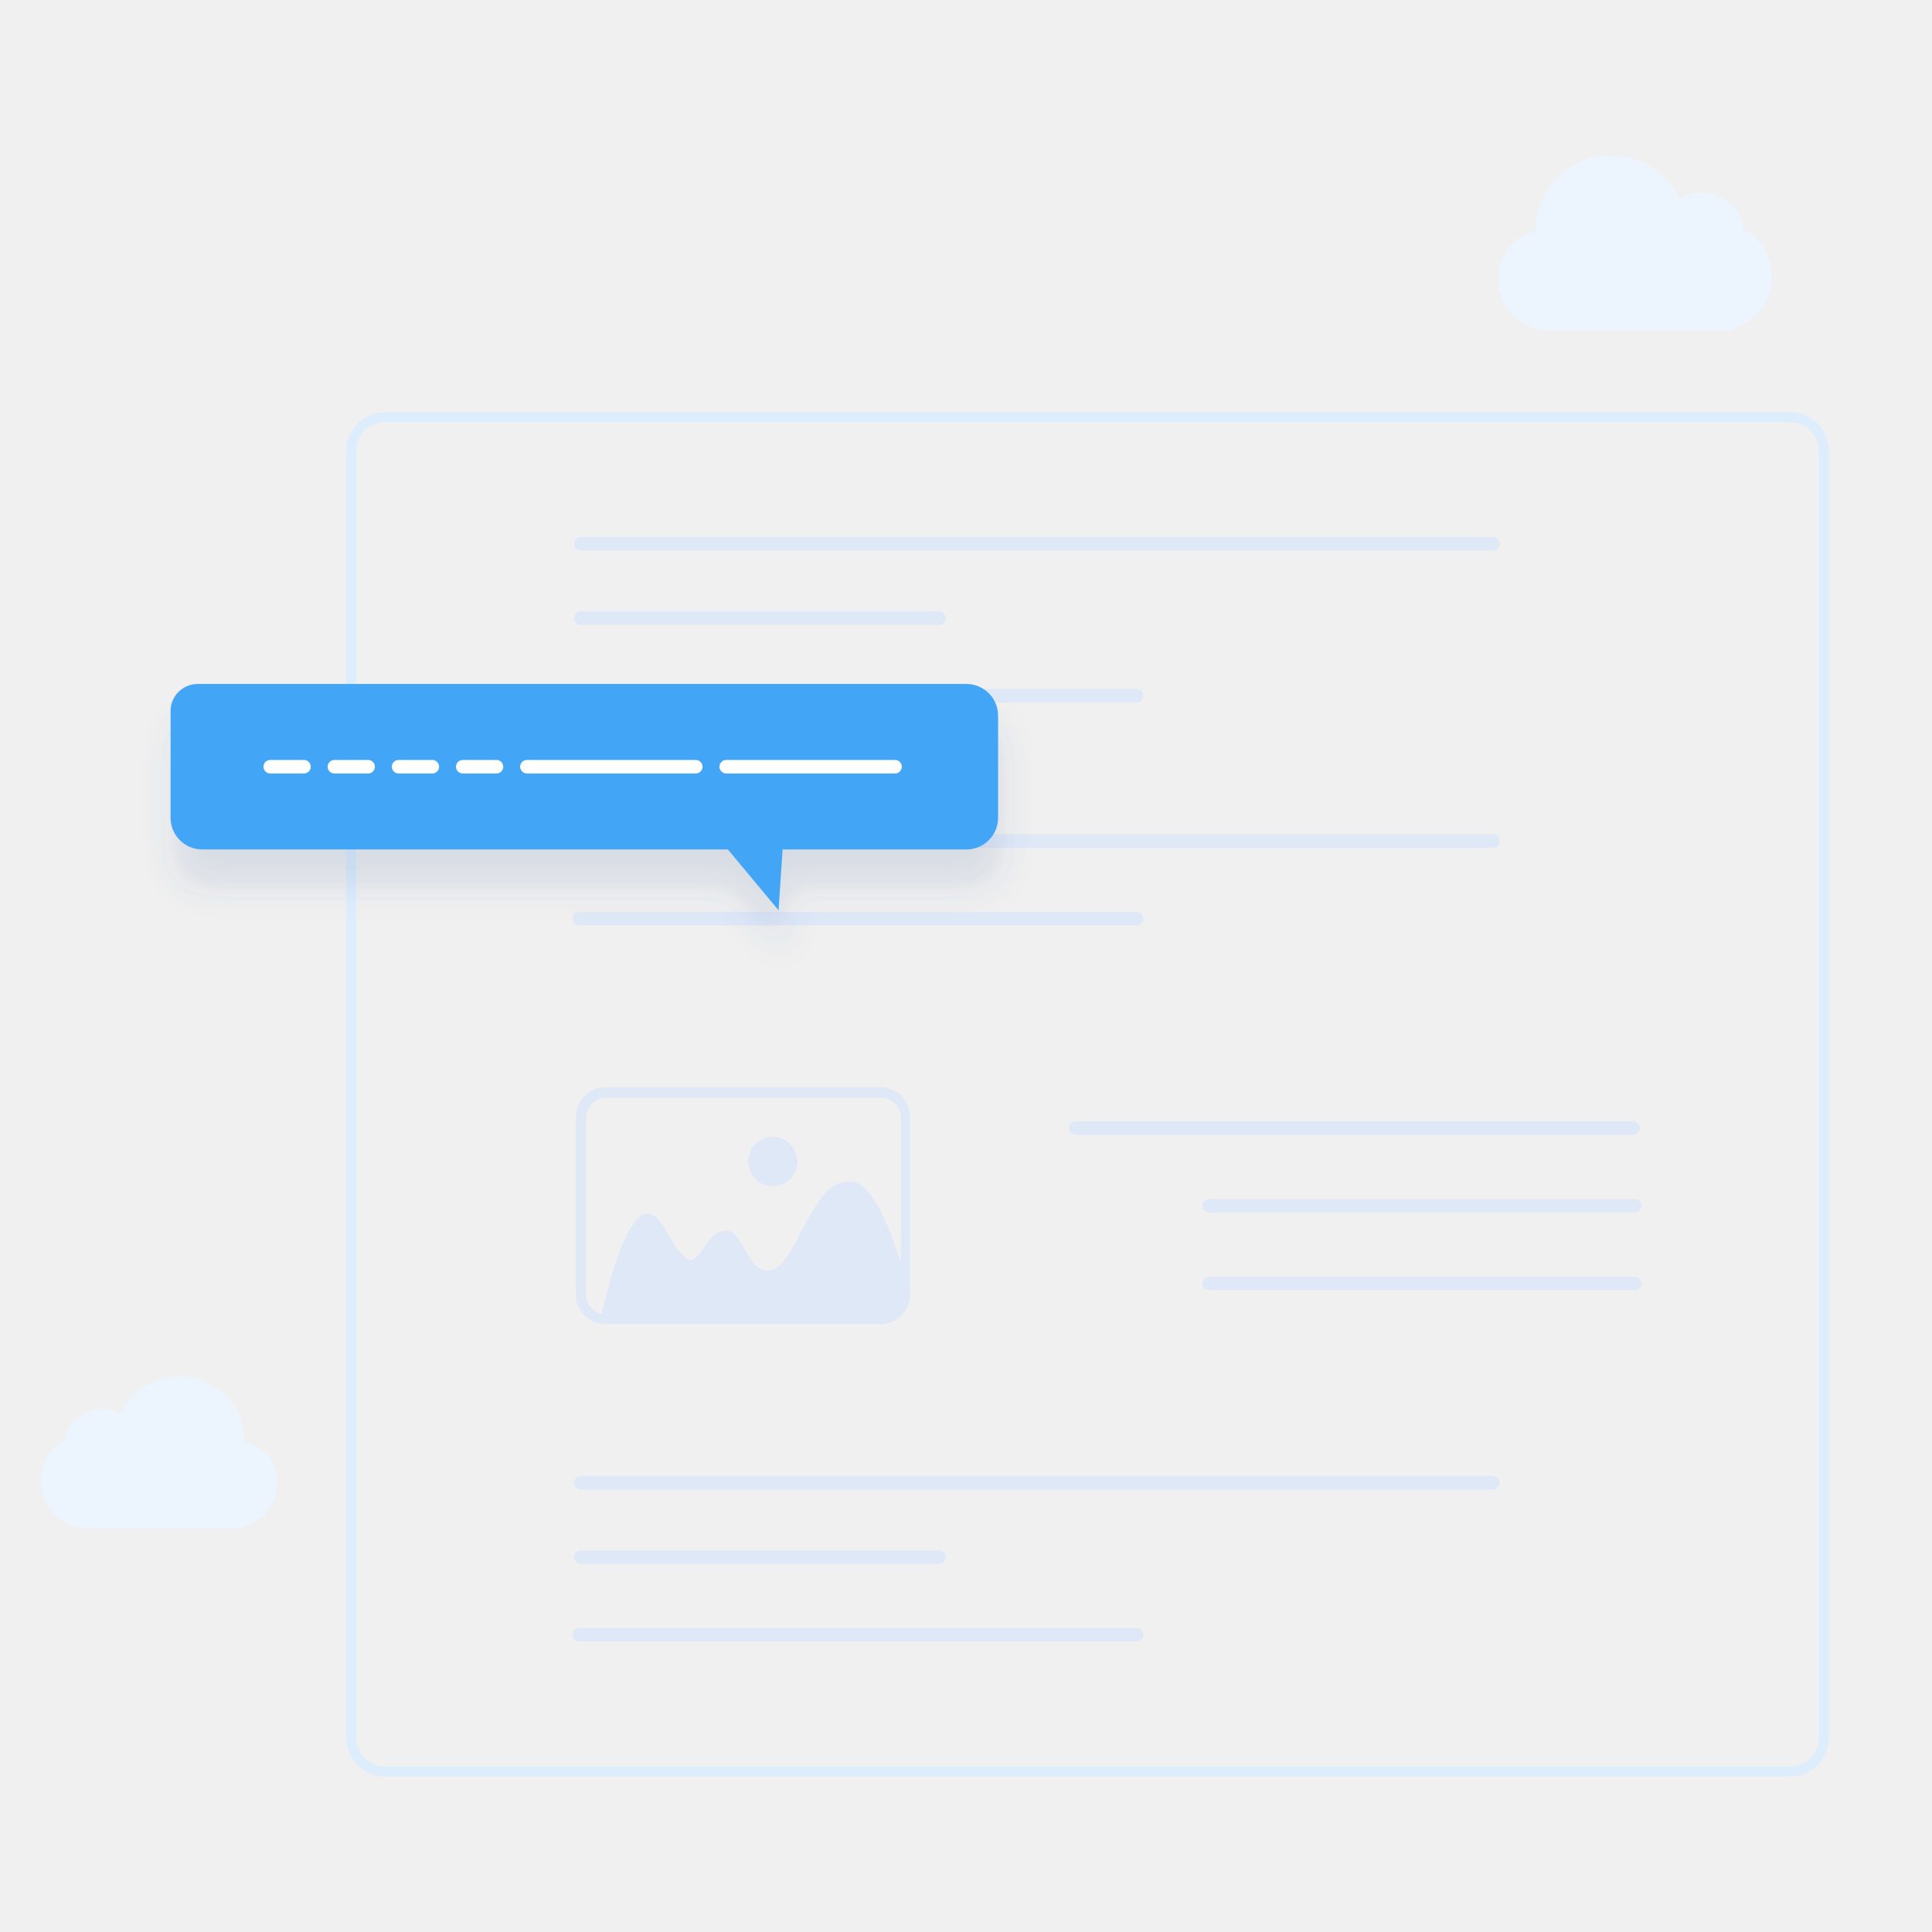
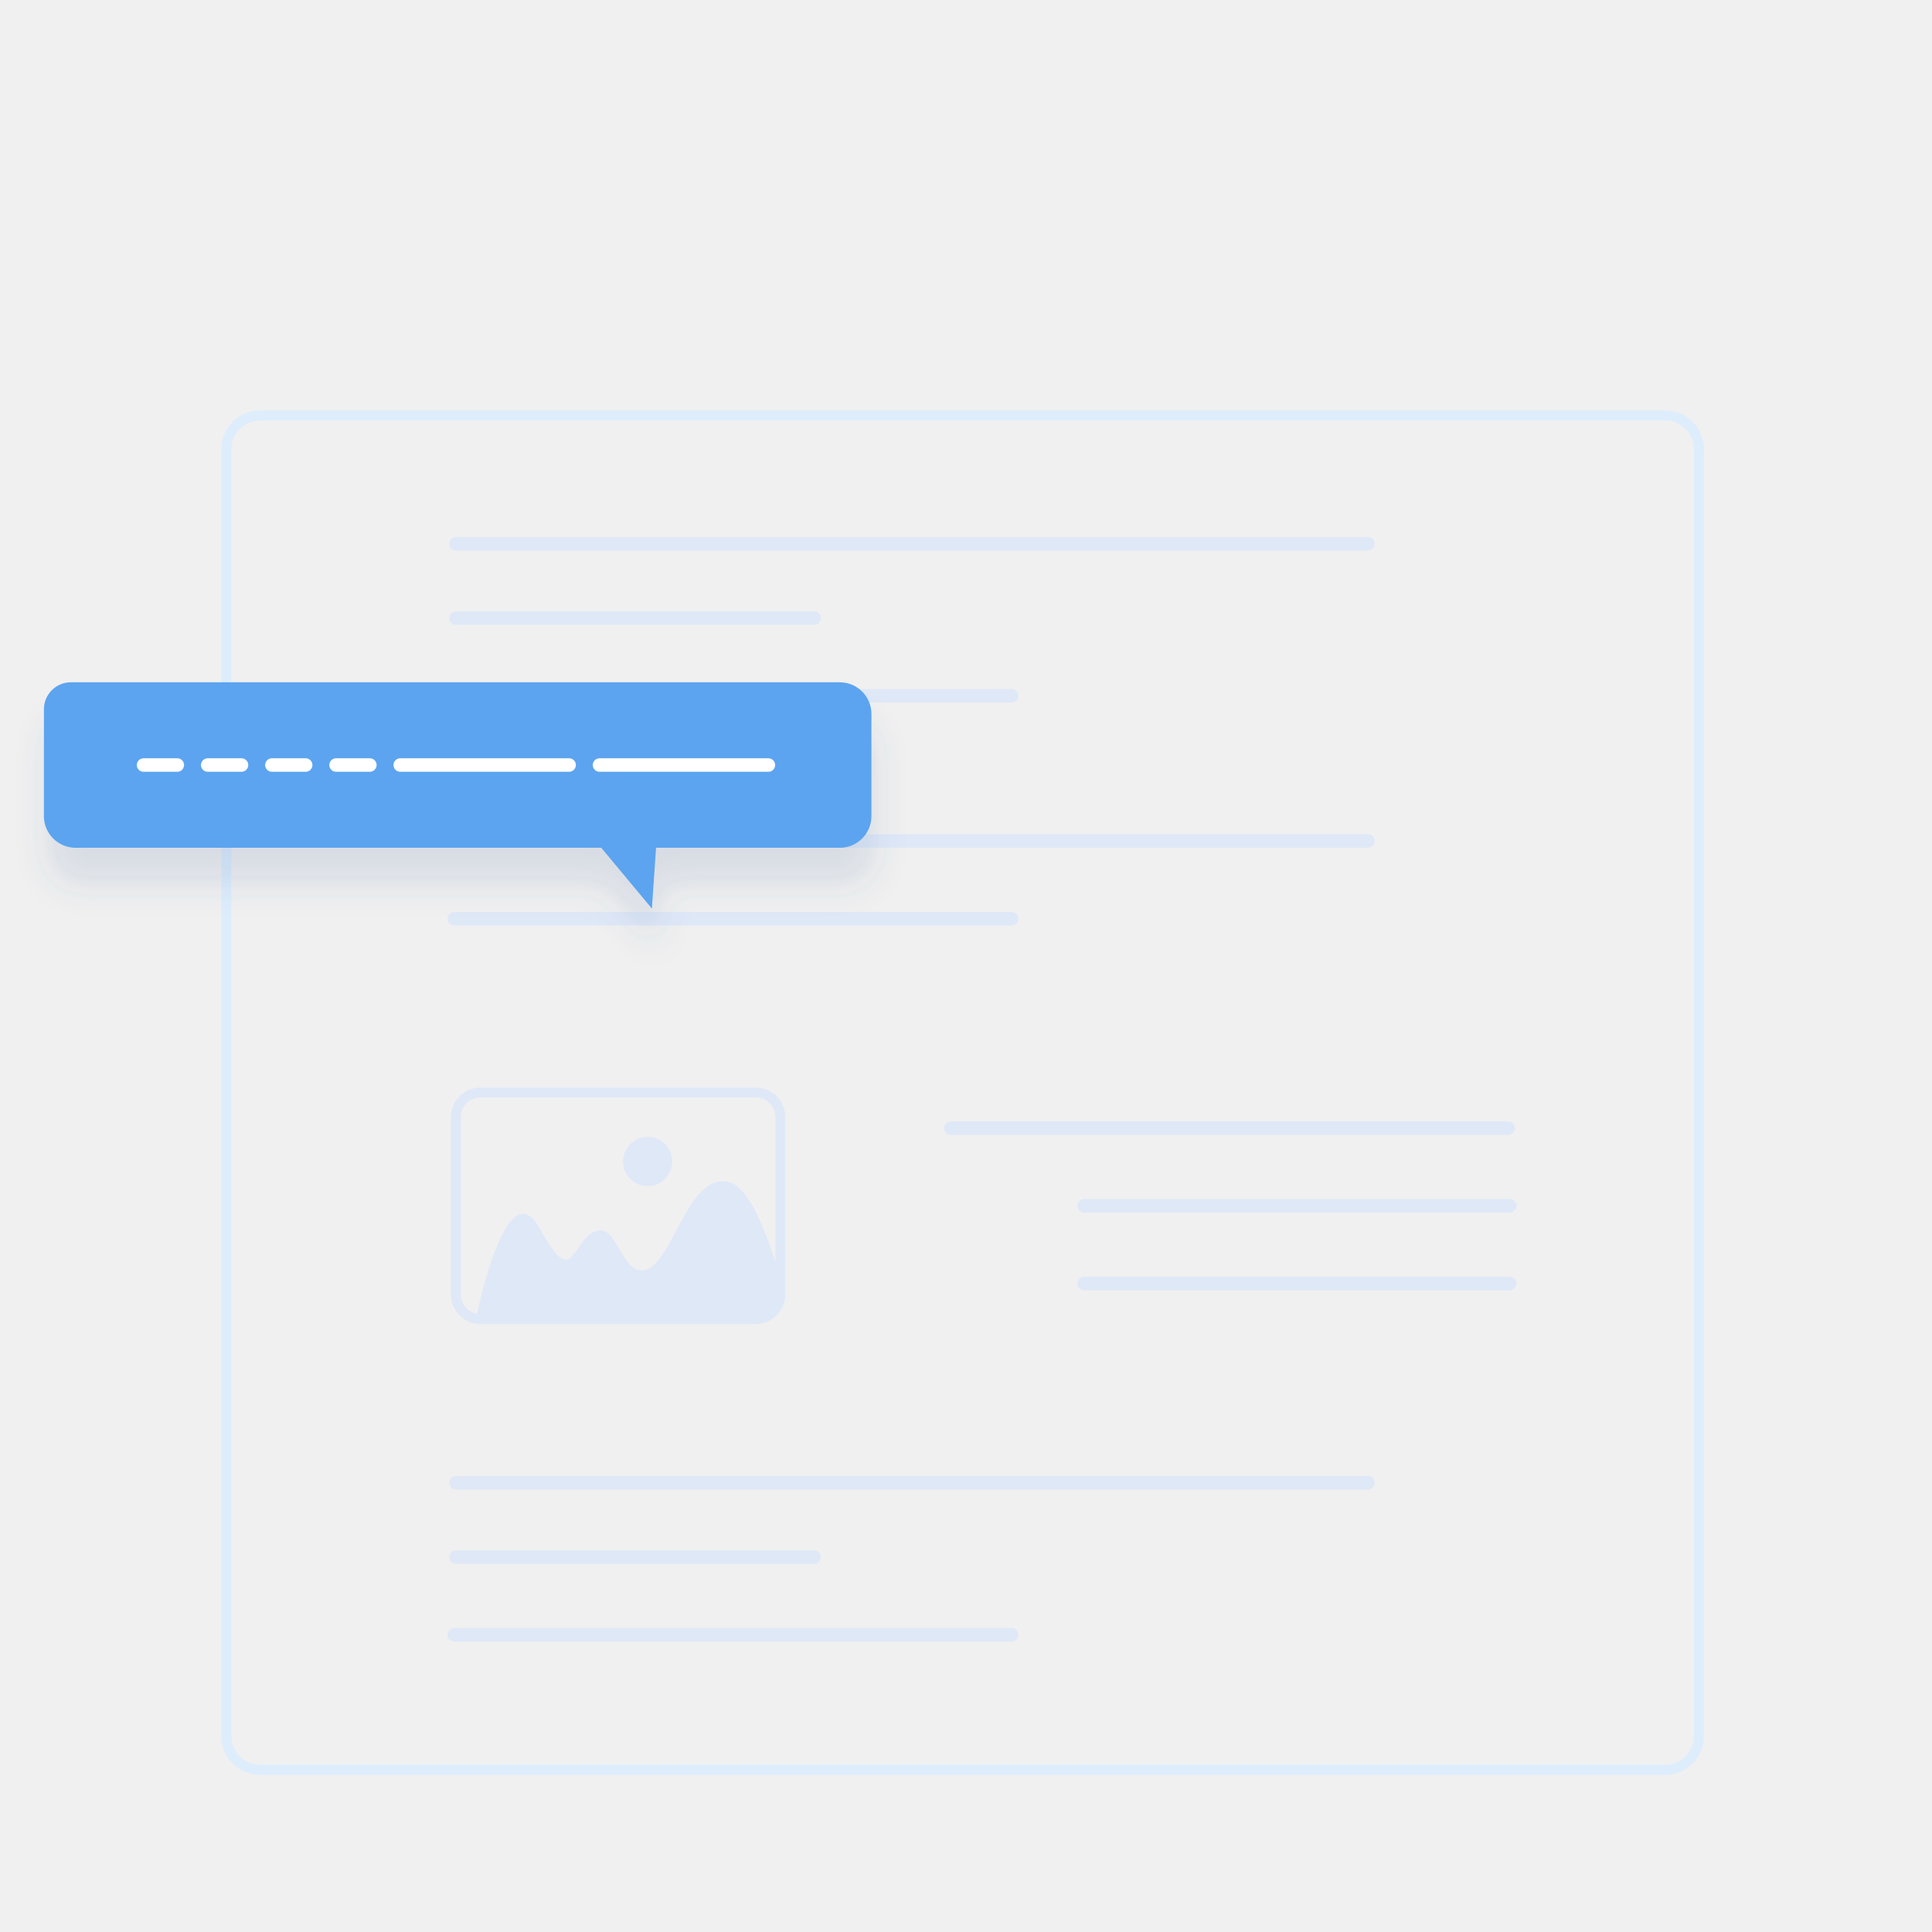
- <svg xmlns="http://www.w3.org/2000/svg" id="Layer_2" viewBox="0 0 572 572" enable-background="new 0 0 572 572">
-   <style>.st1{fill:#dfe8f7}.st2{fill:#ecf5fe}.st4{fill:#fff}</style>
+ <svg xmlns="http://www.w3.org/2000/svg" version="1.1" id="Layer_2" x="0px" y="0px" viewBox="0 0 572 572" style="enable-background:new 0 0 572 572;" xml:space="preserve">
+   <style type="text/css">
+ 	.st0{fill:none;stroke:#DEEDFC;stroke-width:3;stroke-linecap:round;stroke-miterlimit:10;}
+ 	.st1{fill:#DFE8F7;}
+ 	.st2{fill:#5CA4EF;}
+ 	.st3{fill:#FFFFFF;}
+ </style>
  <defs>
    <filter id="dropshadow" filterUnits="userSpaceOnUse">
      <feOffset result="offset" dx="1.15" dy="10.94" in="SourceAlpha" />
      <feGaussianBlur result="blur" stdDeviation="4.583" />
      <feFlood result="flood" flood-color="#3d6c9d" flood-opacity=".14" />
      <feComposite result="composite" operator="in" in2="blur" />
      <feBlend result="blend" in="SourceGraphic" />
    </filter>
  </defs>
-   <path d="M530 524.5H114c-5.5 0-10-4.5-10-10v-381c0-5.5 4.5-10 10-10h416c5.5 0 10 4.5 10 10v381c0 5.5-4.5 10-10 10z" fill="none" stroke="#deedfc" stroke-width="3" stroke-linecap="round" stroke-miterlimit="10" />
-   <path class="st1" d="M442 163H172c-1.1 0-2-.9-2-2s.9-2 2-2h270c1.1 0 2 .9 2 2s-.9 2-2 2zM442 251H172c-1.1 0-2-.9-2-2s.9-2 2-2h270c1.1 0 2 .9 2 2s-.9 2-2 2zM336.5 208h-165c-1.1 0-2-.9-2-2s.9-2 2-2h165c1.1 0 2 .9 2 2s-.9 2-2 2zM336.5 274h-165c-1.1 0-2-.9-2-2s.9-2 2-2h165c1.1 0 2 .9 2 2s-.9 2-2 2zM483.5 336h-165c-1.1 0-2-.9-2-2s.9-2 2-2h165c1.1 0 2 .9 2 2s-.9 2-2 2zM484 359H358c-1.1 0-2-.9-2-2s.9-2 2-2h126c1.1 0 2 .9 2 2s-.9 2-2 2zM484 382H358c-1.1 0-2-.9-2-2s.9-2 2-2h126c1.1 0 2 .9 2 2s-.9 2-2 2zM278 185H172c-1.1 0-2-.9-2-2s.9-2 2-2h106c1.1 0 2 .9 2 2s-.9 2-2 2zM442 441H172c-1.1 0-2-.9-2-2s.9-2 2-2h270c1.1 0 2 .9 2 2s-.9 2-2 2zM336.5 486h-165c-1.1 0-2-.9-2-2s.9-2 2-2h165c1.1 0 2 .9 2 2s-.9 2-2 2zM278 463H172c-1.1 0-2-.9-2-2s.9-2 2-2h106c1.1 0 2 .9 2 2s-.9 2-2 2zM221.5 343.9c0-4 3.3-7.3 7.3-7.3s7.3 3.3 7.3 7.3-3.3 7.3-7.3 7.3-7.3-3.3-7.3-7.3zm48 39.3v1l-.1.1c-.5 4.3-4.2 7.7-8.7 7.7h-81.5c-4.8 0-8.7-3.9-8.7-8.8v-52.5c0-4.8 3.9-8.8 8.7-8.8h81.5c4.8 0 8.7 3.9 8.7 8.8v52.5zm-91.3 5.8c1.6-7.3 6.7-28.6 13.2-29.6 1.9-.3 3.6 1.1 5.2 4 3.4 6.3 6 9.5 7.9 9.6 1.3.1 2.5-1.7 3.8-3.5 1.6-2.4 3.5-5.2 6.7-5.2 2.3 0 3.8 2.6 5.4 5.4 2 3.5 4 7 7.6 6.4 3.5-.6 6.4-6 9.4-11.8 4.2-7.9 8.5-16 15.6-14.3 5.7 1.4 10.7 14.3 13.7 23.8v-43c0-3.2-2.6-5.8-5.8-5.8h-81.5c-3.2 0-5.8 2.6-5.8 5.8v52.5c-.2 2.8 1.9 5.2 4.6 5.7z" />
-   <path class="st2" d="M45.8 452.5h22.5c6.5 0 12.3-4.3 13.5-10.6 1.3-7-2.2-13.1-9.4-15v-.5c0-10.5-8.6-18.9-19.3-18.9-7.8 0-14.5 4.5-17.5 11.1-1.5-1-3.4-1.6-5.4-1.6-5.3 0-10.8 4.3-10.9 9.5-5 2.1-7.2 6.8-7.2 12.4 0 7.3 5.9 13.3 13.3 13.6h20.4M485.4 98h23.7c8.5-.4 15.4-7.2 15.4-15.7 0-6.5-2.6-12-8.4-14.4-.1-6-6.4-10.9-12.6-10.9-2.3 0-4.4.7-6.2 1.9C493.8 51.3 486.1 46 477 46c-12.3 0-22.3 9.8-22.3 21.9v.6c-8.4 2.2-12.4 9.2-10.9 17.3C445.2 93 452 98 459.4 98h26" />
-   <path filter="url(#dropshadow)" d="M286.1 202.5H58.5c-4.4 0-8 3.6-8 8v31.6c0 5.2 4.2 9.4 9.4 9.4h155.6l15 18 1.2-18h54.4c5.2 0 9.4-4.2 9.4-9.4v-30.2c0-5.2-4.2-9.4-9.4-9.4z" fill="#42a5f5" />
-   <path class="st4" d="M90 225H80c-1.1 0-2 .9-2 2s.9 2 2 2h10c1.1 0 2-.9 2-2s-.9-2-2-2zM109 225H99c-1.1 0-2 .9-2 2s.9 2 2 2h10c1.1 0 2-.9 2-2s-.9-2-2-2zM128 225h-10c-1.1 0-2 .9-2 2s.9 2 2 2h10c1.1 0 2-.9 2-2s-.9-2-2-2zM147 225h-10c-1.1 0-2 .9-2 2s.9 2 2 2h10c1.1 0 2-.9 2-2s-.9-2-2-2zM206 225h-50c-1.1 0-2 .9-2 2s.9 2 2 2h50c1.1 0 2-.9 2-2s-.9-2-2-2zM265 225h-50c-1.1 0-2 .9-2 2s.9 2 2 2h50c1.1 0 2-.9 2-2s-.9-2-2-2z" />
+   <path class="st0" d="M493,524H77c-5.52,0-10-4.48-10-10V133c0-5.52,4.48-10,10-10h416c5.52,0,10,4.48,10,10v381  C503,519.52,498.52,524,493,524z" />
+   <path class="st1" d="M405,163H135c-1.1,0-2-0.9-2-2l0,0c0-1.1,0.9-2,2-2h270c1.1,0,2,0.9,2,2l0,0C407,162.1,406.1,163,405,163z" />
+   <path class="st1" d="M405,251H135c-1.1,0-2-0.9-2-2l0,0c0-1.1,0.9-2,2-2h270c1.1,0,2,0.9,2,2l0,0C407,250.1,406.1,251,405,251z" />
+   <path class="st1" d="M299.5,208h-165c-1.1,0-2-0.9-2-2l0,0c0-1.1,0.9-2,2-2h165c1.1,0,2,0.9,2,2l0,0  C301.5,207.1,300.6,208,299.5,208z" />
+   <path class="st1" d="M299.5,274h-165c-1.1,0-2-0.9-2-2l0,0c0-1.1,0.9-2,2-2h165c1.1,0,2,0.9,2,2l0,0  C301.5,273.1,300.6,274,299.5,274z" />
+   <path class="st1" d="M446.5,336h-165c-1.1,0-2-0.9-2-2l0,0c0-1.1,0.9-2,2-2h165c1.1,0,2,0.9,2,2l0,0  C448.5,335.1,447.6,336,446.5,336z" />
+   <path class="st1" d="M447,359H321c-1.1,0-2-0.9-2-2l0,0c0-1.1,0.9-2,2-2h126c1.1,0,2,0.9,2,2l0,0C449,358.1,448.1,359,447,359z" />
+   <path class="st1" d="M447,382H321c-1.1,0-2-0.9-2-2l0,0c0-1.1,0.9-2,2-2h126c1.1,0,2,0.9,2,2l0,0C449,381.1,448.1,382,447,382z" />
+   <path class="st1" d="M241,185H135c-1.1,0-2-0.9-2-2l0,0c0-1.1,0.9-2,2-2h106c1.1,0,2,0.9,2,2l0,0C243,184.1,242.1,185,241,185z" />
+   <path class="st1" d="M405,441H135c-1.1,0-2-0.9-2-2l0,0c0-1.1,0.9-2,2-2h270c1.1,0,2,0.9,2,2l0,0C407,440.1,406.1,441,405,441z" />
+   <path class="st1" d="M299.5,486h-165c-1.1,0-2-0.9-2-2l0,0c0-1.1,0.9-2,2-2h165c1.1,0,2,0.9,2,2l0,0  C301.5,485.1,300.6,486,299.5,486z" />
+   <path class="st1" d="M241,463H135c-1.1,0-2-0.9-2-2l0,0c0-1.1,0.9-2,2-2h106c1.1,0,2,0.9,2,2l0,0C243,462.1,242.1,463,241,463z" />
+   <path class="st1" d="M184.46,343.88c0-4.03,3.26-7.29,7.28-7.29s7.28,3.26,7.28,7.29s-3.26,7.29-7.28,7.29  S184.46,347.9,184.46,343.88z M232.5,383.25c0,0.26-0.02,0.52-0.04,0.78l0.04,0.16l-0.07,0.09c-0.51,4.35-4.19,7.72-8.67,7.72  h-81.53c-4.82,0-8.74-3.92-8.74-8.75v-52.5c0-4.83,3.91-8.75,8.74-8.75h81.53c4.82,0,8.74,3.92,8.74,8.75V383.25z M141.24,388.98  c1.58-7.3,6.73-28.6,13.16-29.57c1.88-0.28,3.64,1.06,5.2,3.98c3.37,6.28,6.02,9.51,7.86,9.6c1.3,0.06,2.53-1.67,3.77-3.5  c1.65-2.44,3.52-5.2,6.67-5.2c2.29,0,3.78,2.61,5.37,5.37c1.98,3.45,4.05,7.01,7.57,6.39c3.48-0.62,6.37-6.05,9.42-11.8  c4.19-7.89,8.53-16.03,15.62-14.28c5.69,1.42,10.72,14.29,13.7,23.76v-43c0-3.22-2.61-5.83-5.82-5.83h-81.53  c-3.21,0-5.82,2.62-5.82,5.83v52.5C136.41,386.12,138.5,388.5,141.24,388.98z" />
+   <g>
+     <path filter="url(#dropshadow)" class="st2" d="M248.62,202H21c-4.42,0-8,3.58-8,8v31.62c0,5.18,4.2,9.38,9.38,9.38h155.61H178l15,18l1.24-18h54.38   c5.18,0,9.38-4.2,9.38-9.38v-30.25C258,206.2,253.8,202,248.62,202z" />
+     <g>
+       <path class="st3" d="M52.5,224.5h-10c-1.1,0-2,0.9-2,2v0c0,1.1,0.9,2,2,2h10c1.1,0,2-0.9,2-2v0C54.5,225.4,53.6,224.5,52.5,224.5z    " />
+       <path class="st3" d="M71.5,224.5h-10c-1.1,0-2,0.9-2,2v0c0,1.1,0.9,2,2,2h10c1.1,0,2-0.9,2-2v0C73.5,225.4,72.6,224.5,71.5,224.5z    " />
+       <path class="st3" d="M90.5,224.5h-10c-1.1,0-2,0.9-2,2v0c0,1.1,0.9,2,2,2h10c1.1,0,2-0.9,2-2v0C92.5,225.4,91.6,224.5,90.5,224.5z    " />
+       <path class="st3" d="M109.5,224.5h-10c-1.1,0-2,0.9-2,2v0c0,1.1,0.9,2,2,2h10c1.1,0,2-0.9,2-2v0    C111.5,225.4,110.6,224.5,109.5,224.5z" />
+       <path class="st3" d="M168.5,224.5h-50c-1.11,0-2,0.9-2,2v0c0,1.1,0.9,2,2,2h50c1.11,0,2-0.9,2-2v0    C170.5,225.4,169.6,224.5,168.5,224.5z" />
+       <path class="st3" d="M227.5,224.5h-50c-1.11,0-2,0.9-2,2v0c0,1.1,0.9,2,2,2h50c1.11,0,2-0.9,2-2v0    C229.5,225.4,228.6,224.5,227.5,224.5z" />
+     </g>
+   </g>
</svg>
